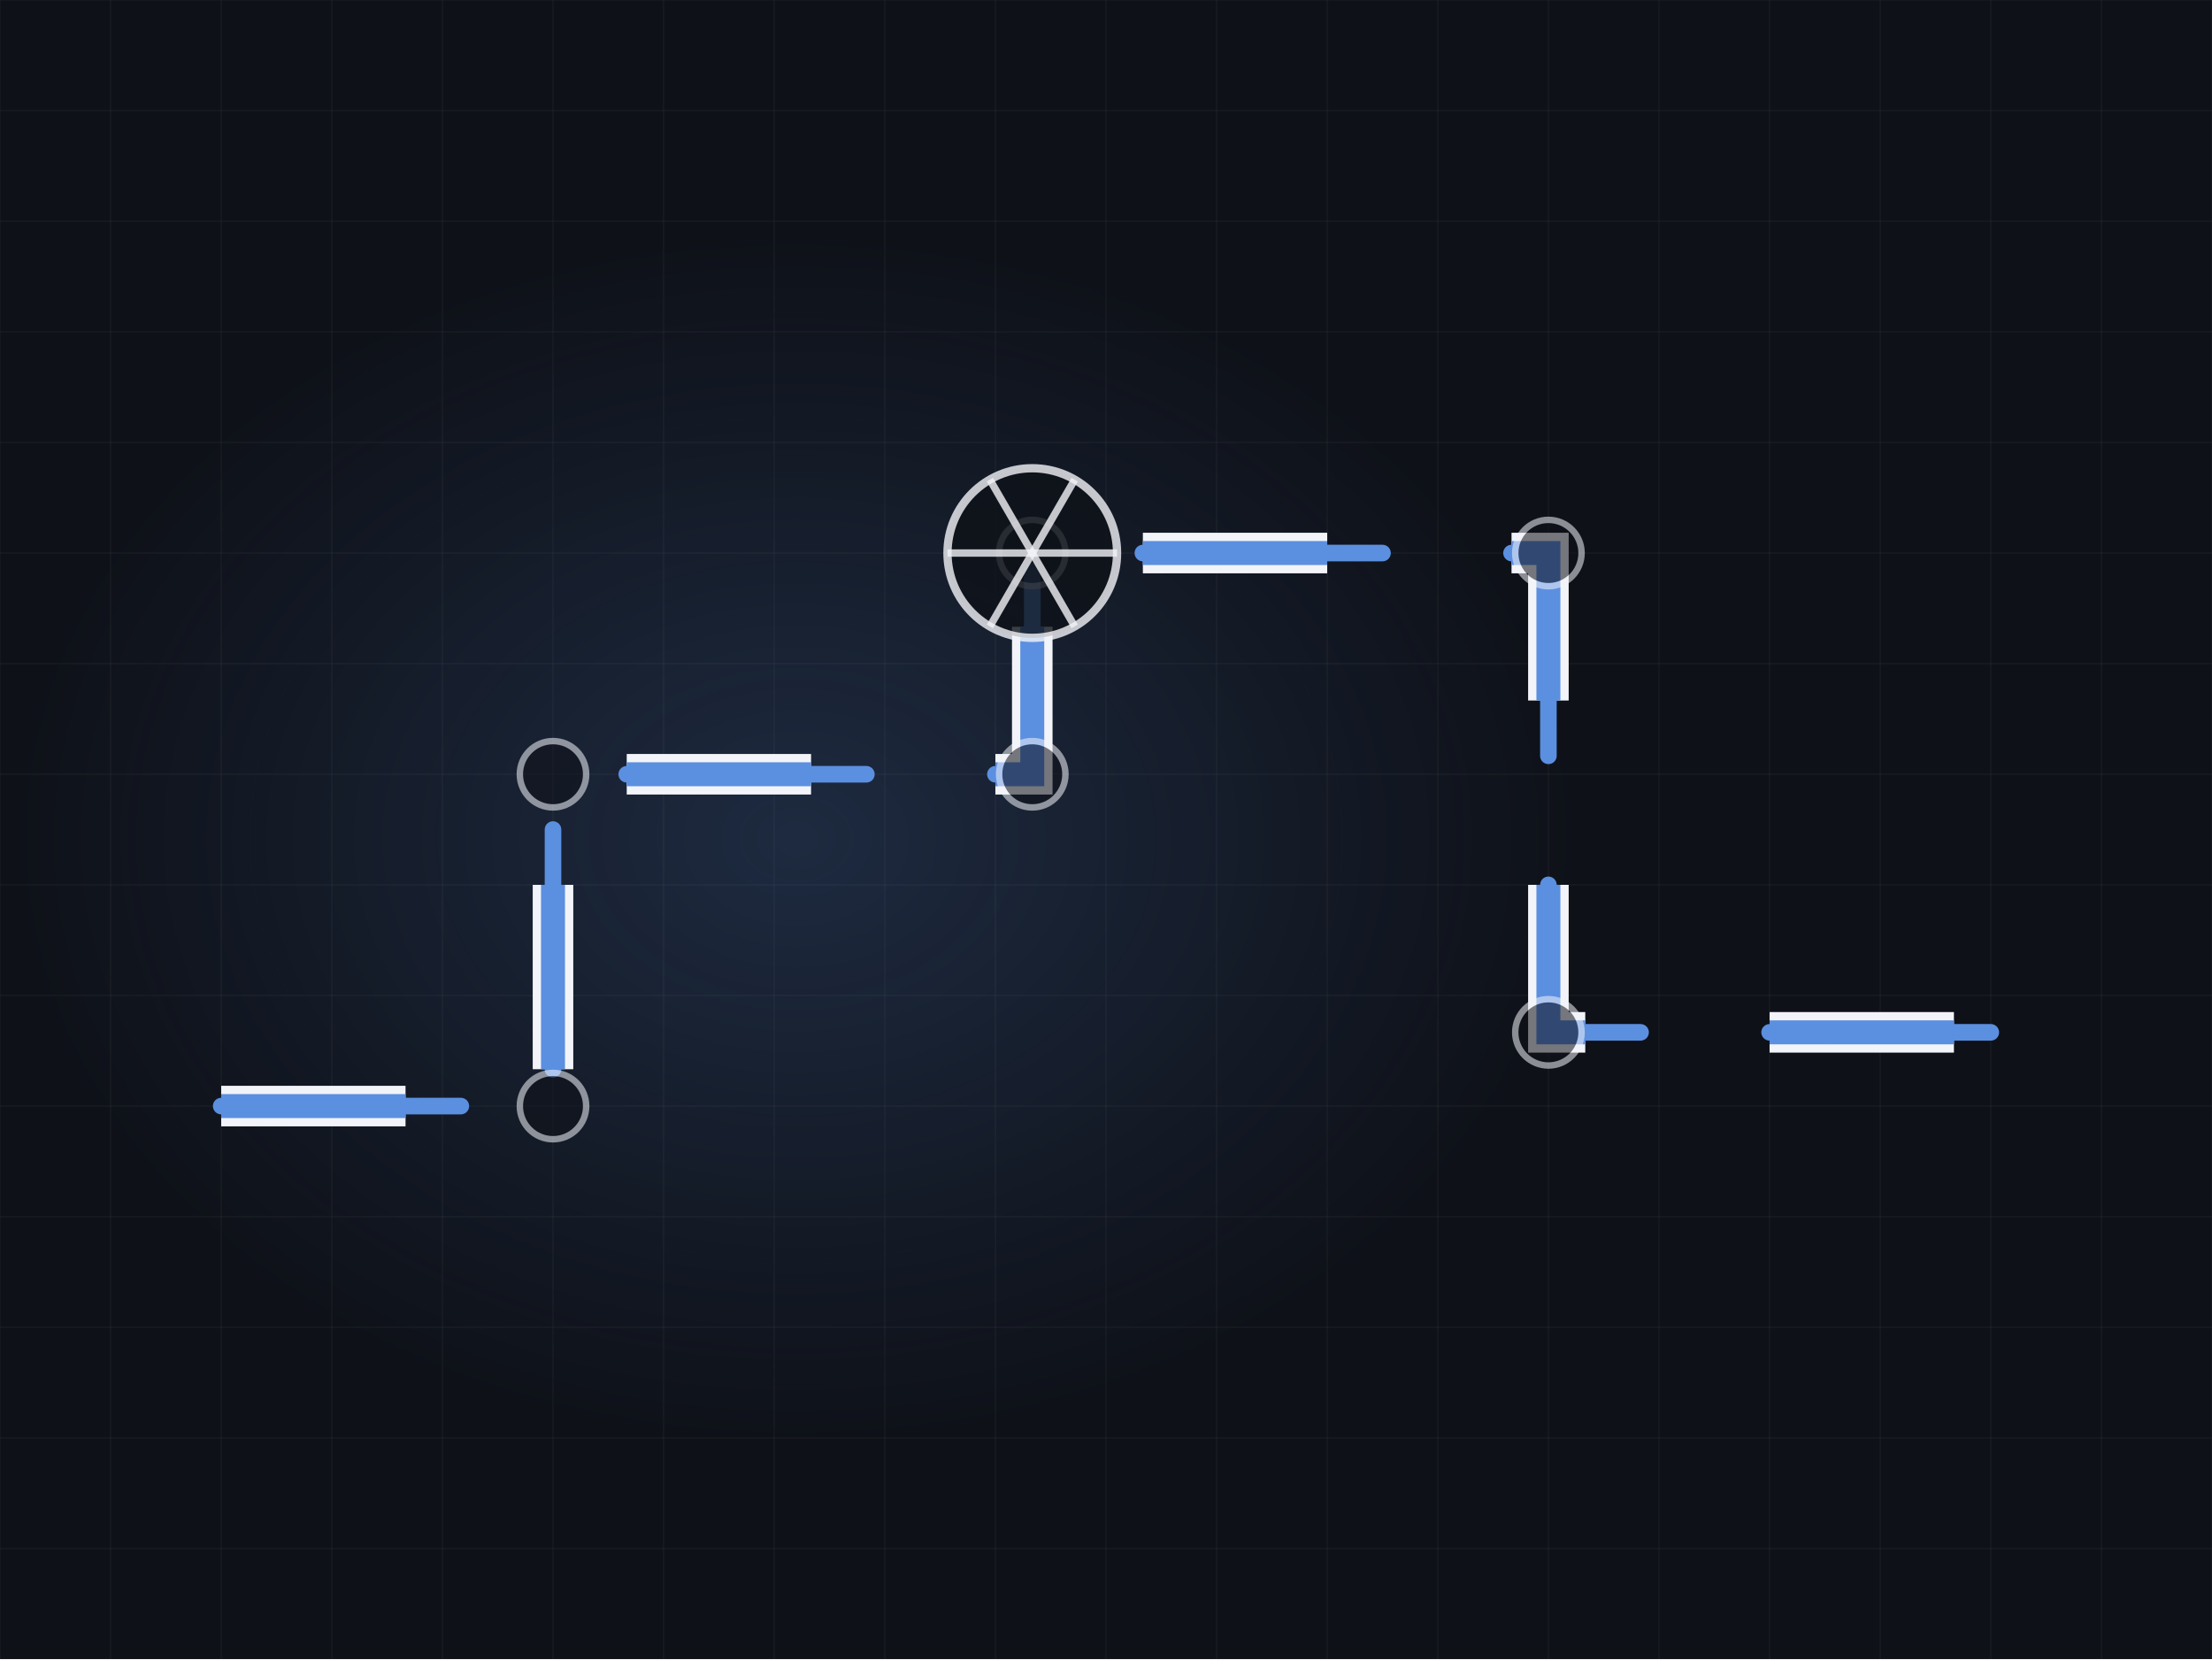
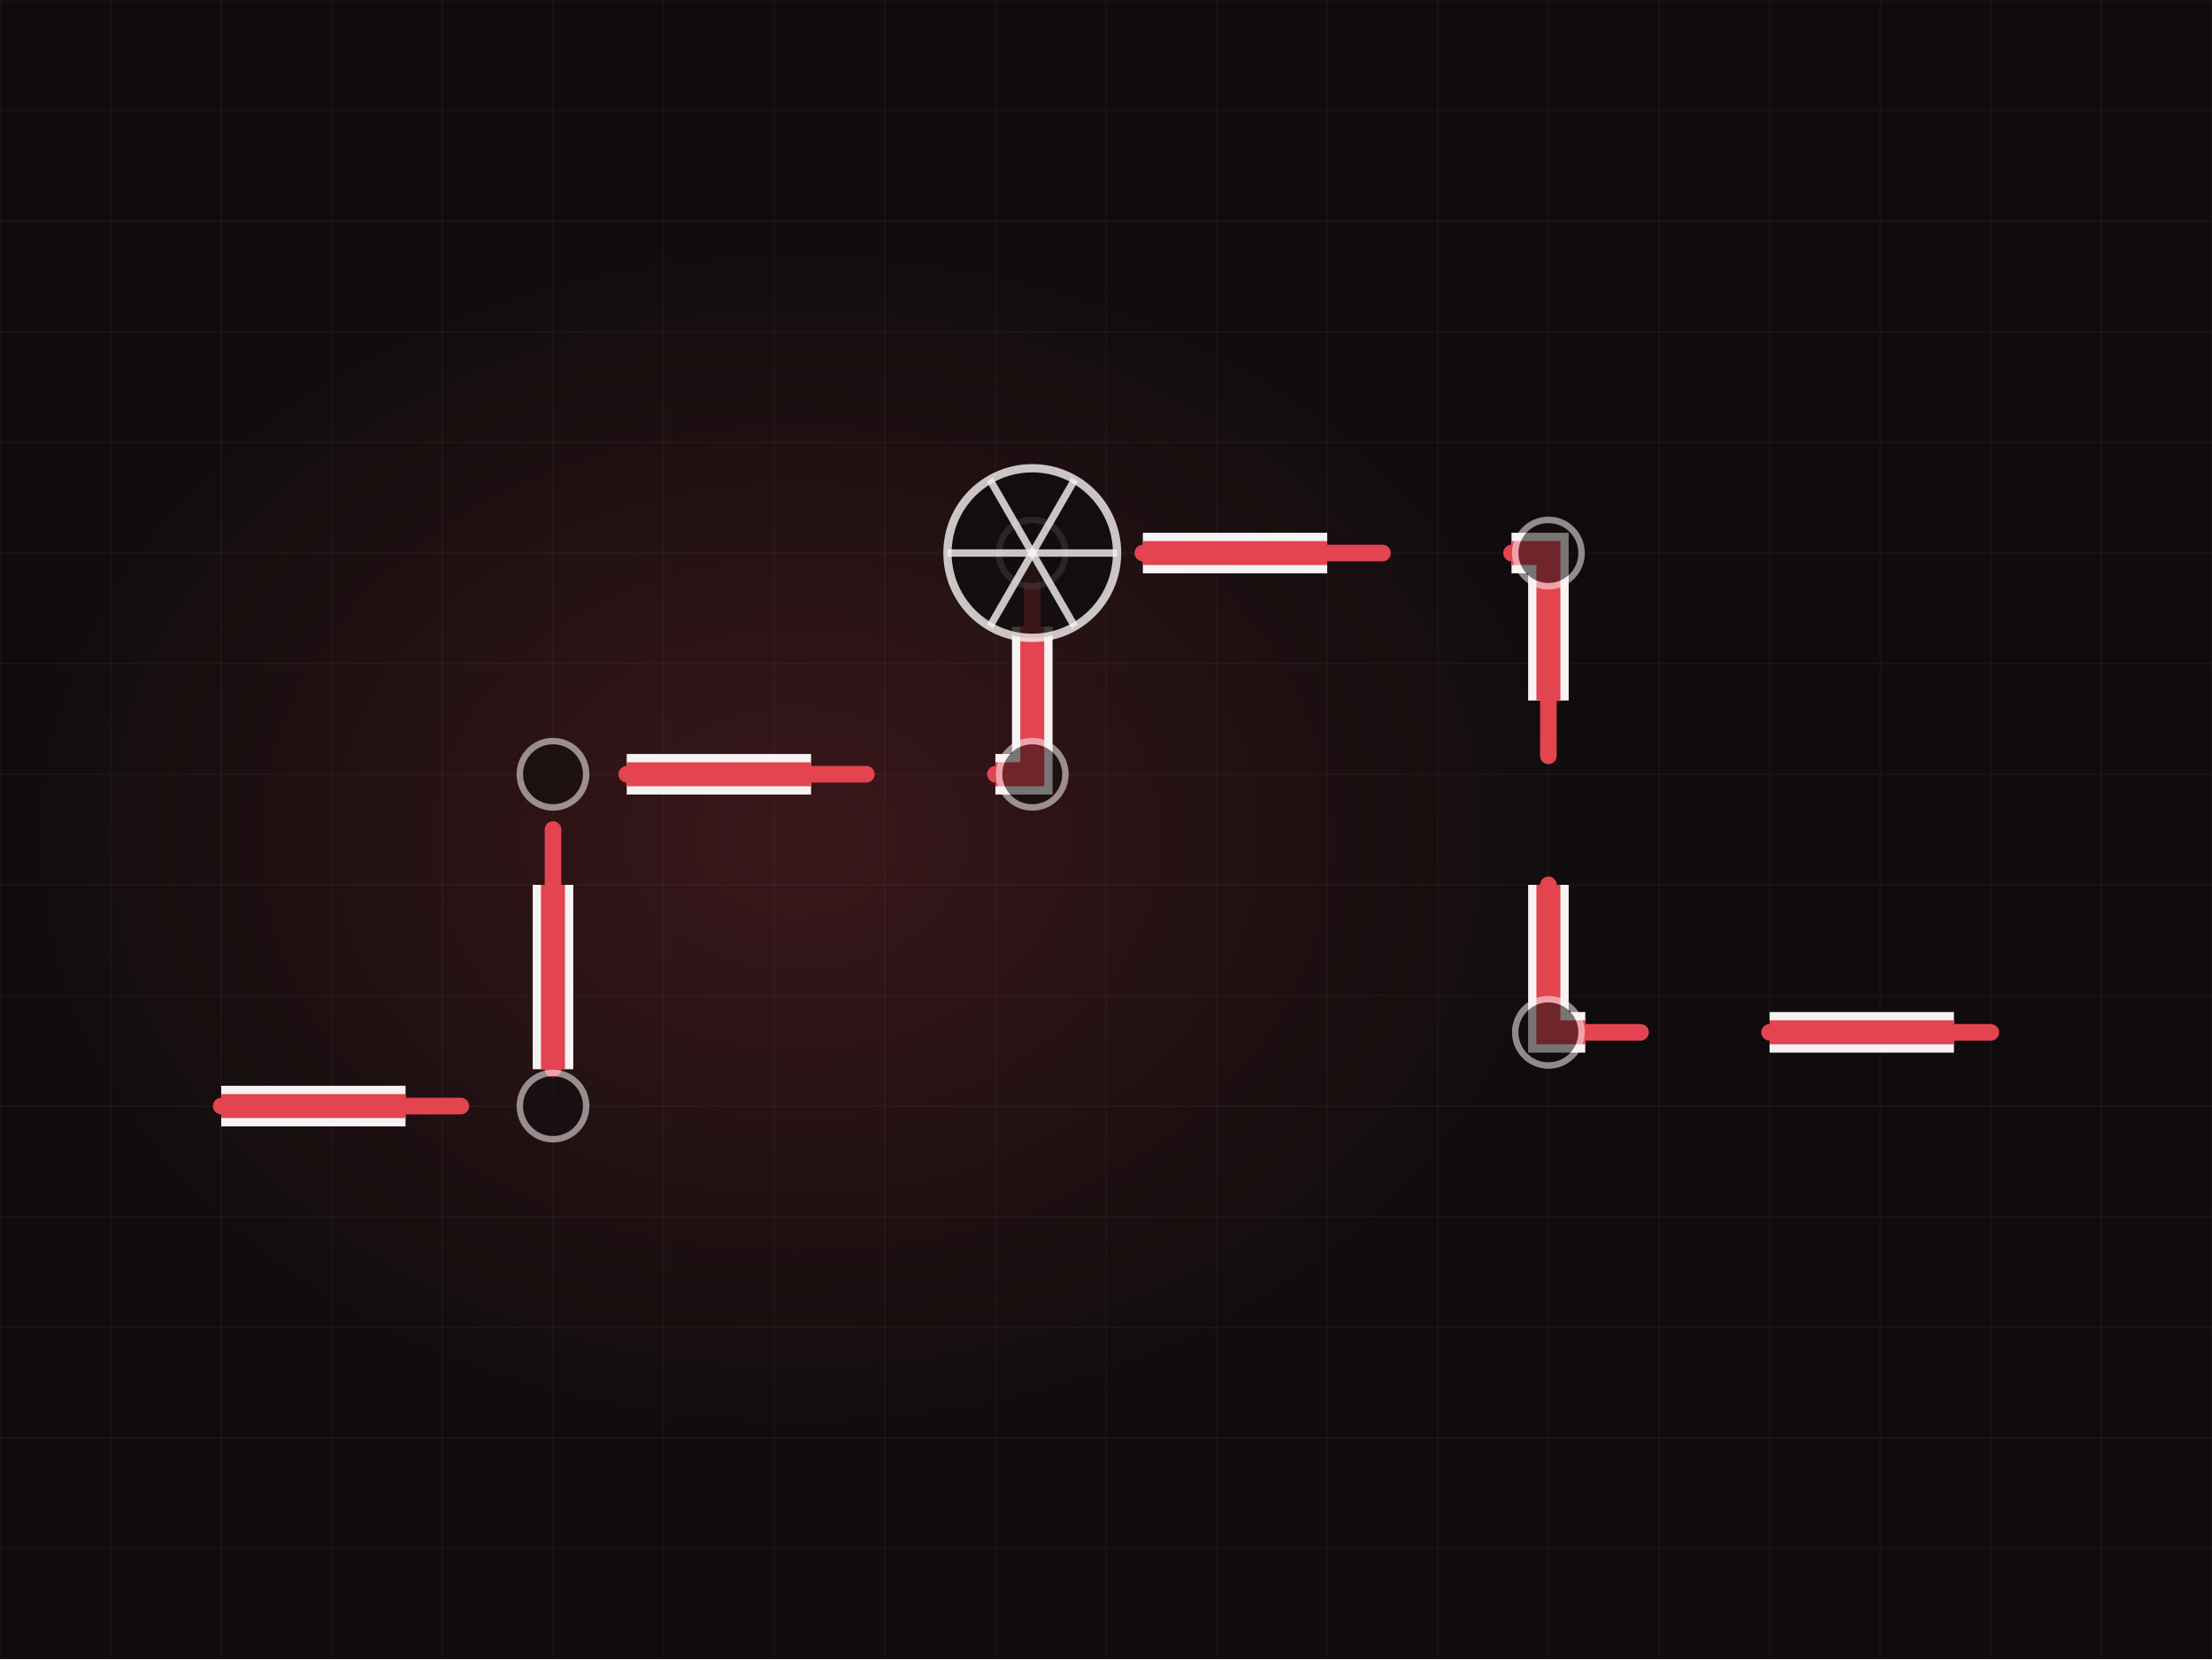
<svg xmlns="http://www.w3.org/2000/svg" viewBox="0 0 1200 900" width="1200" height="900" role="img" aria-label="Plumbing run">
  <defs>
    <radialGradient id="glow">
-       <stop offset="0%" stop-color="#5b8fe0" stop-opacity=".20" />
-       <stop offset="100%" stop-color="#5b8fe0" stop-opacity="0" />
+       <stop offset="0%" stop-color="#e44350" stop-opacity=".20" />
+       <stop offset="100%" stop-color="#e44350" stop-opacity="0" />
    </radialGradient>
  </defs>
  <style>.dw{stroke-dasharray:100;stroke-dashoffset:100;animation:dw 10.99s ease-in-out infinite}@keyframes dw{0%{stroke-dashoffset:100}24%{stroke-dashoffset:0}84%{stroke-dashoffset:0;opacity:1}95%{stroke-dashoffset:0;opacity:0}100%{stroke-dashoffset:100;opacity:0}}.cur{animation:fl 2.4s linear infinite}@keyframes fl{0%{stroke-dashoffset:200}100%{stroke-dashoffset:0}}.valve{animation:vv 10.99s ease-in-out infinite;transform-origin:560px 300px}@keyframes vv{0%,20%{transform:translate(560px,300px) rotate(0deg)}45%{transform:translate(560px,300px) rotate(150deg)}100%{transform:translate(560px,300px) rotate(150deg)}}.st{opacity:0;animation:stg 10.99s ease-in-out infinite}@keyframes stg{0%,12%{opacity:0;transform:scale(.7)}30%{opacity:1;transform:scale(1)}84%{opacity:1}95%,100%{opacity:0}}@media (prefers-reduced-motion: reduce){*{animation:none!important}.dw{stroke-dashoffset:0!important}[class]{opacity:1!important}}/*rest-state*/.dw{stroke-dashoffset:0;opacity:1}</style>
-   <rect width="1200" height="900" fill="#0e1118" />
-   <line x1="0" y1="0" x2="0" y2="900" stroke="#f2f4f9" stroke-width="1" opacity=".028" />
-   <line x1="60" y1="0" x2="60" y2="900" stroke="#f2f4f9" stroke-width="1" opacity=".028" />
-   <line x1="120" y1="0" x2="120" y2="900" stroke="#f2f4f9" stroke-width="1" opacity=".028" />
-   <line x1="180" y1="0" x2="180" y2="900" stroke="#f2f4f9" stroke-width="1" opacity=".028" />
-   <line x1="240" y1="0" x2="240" y2="900" stroke="#f2f4f9" stroke-width="1" opacity=".028" />
-   <line x1="300" y1="0" x2="300" y2="900" stroke="#f2f4f9" stroke-width="1" opacity=".028" />
-   <line x1="360" y1="0" x2="360" y2="900" stroke="#f2f4f9" stroke-width="1" opacity=".028" />
-   <line x1="420" y1="0" x2="420" y2="900" stroke="#f2f4f9" stroke-width="1" opacity=".028" />
-   <line x1="480" y1="0" x2="480" y2="900" stroke="#f2f4f9" stroke-width="1" opacity=".028" />
-   <line x1="540" y1="0" x2="540" y2="900" stroke="#f2f4f9" stroke-width="1" opacity=".028" />
-   <line x1="600" y1="0" x2="600" y2="900" stroke="#f2f4f9" stroke-width="1" opacity=".028" />
-   <line x1="660" y1="0" x2="660" y2="900" stroke="#f2f4f9" stroke-width="1" opacity=".028" />
-   <line x1="720" y1="0" x2="720" y2="900" stroke="#f2f4f9" stroke-width="1" opacity=".028" />
-   <line x1="780" y1="0" x2="780" y2="900" stroke="#f2f4f9" stroke-width="1" opacity=".028" />
-   <line x1="840" y1="0" x2="840" y2="900" stroke="#f2f4f9" stroke-width="1" opacity=".028" />
-   <line x1="900" y1="0" x2="900" y2="900" stroke="#f2f4f9" stroke-width="1" opacity=".028" />
-   <line x1="960" y1="0" x2="960" y2="900" stroke="#f2f4f9" stroke-width="1" opacity=".028" />
-   <line x1="1020" y1="0" x2="1020" y2="900" stroke="#f2f4f9" stroke-width="1" opacity=".028" />
-   <line x1="1080" y1="0" x2="1080" y2="900" stroke="#f2f4f9" stroke-width="1" opacity=".028" />
-   <line x1="1140" y1="0" x2="1140" y2="900" stroke="#f2f4f9" stroke-width="1" opacity=".028" />
-   <line x1="1200" y1="0" x2="1200" y2="900" stroke="#f2f4f9" stroke-width="1" opacity=".028" />
-   <line x1="0" y1="0" x2="1200" y2="0" stroke="#f2f4f9" stroke-width="1" opacity=".028" />
-   <line x1="0" y1="60" x2="1200" y2="60" stroke="#f2f4f9" stroke-width="1" opacity=".028" />
-   <line x1="0" y1="120" x2="1200" y2="120" stroke="#f2f4f9" stroke-width="1" opacity=".028" />
-   <line x1="0" y1="180" x2="1200" y2="180" stroke="#f2f4f9" stroke-width="1" opacity=".028" />
-   <line x1="0" y1="240" x2="1200" y2="240" stroke="#f2f4f9" stroke-width="1" opacity=".028" />
-   <line x1="0" y1="300" x2="1200" y2="300" stroke="#f2f4f9" stroke-width="1" opacity=".028" />
-   <line x1="0" y1="360" x2="1200" y2="360" stroke="#f2f4f9" stroke-width="1" opacity=".028" />
-   <line x1="0" y1="420" x2="1200" y2="420" stroke="#f2f4f9" stroke-width="1" opacity=".028" />
-   <line x1="0" y1="480" x2="1200" y2="480" stroke="#f2f4f9" stroke-width="1" opacity=".028" />
-   <line x1="0" y1="540" x2="1200" y2="540" stroke="#f2f4f9" stroke-width="1" opacity=".028" />
-   <line x1="0" y1="600" x2="1200" y2="600" stroke="#f2f4f9" stroke-width="1" opacity=".028" />
-   <line x1="0" y1="660" x2="1200" y2="660" stroke="#f2f4f9" stroke-width="1" opacity=".028" />
-   <line x1="0" y1="720" x2="1200" y2="720" stroke="#f2f4f9" stroke-width="1" opacity=".028" />
-   <line x1="0" y1="780" x2="1200" y2="780" stroke="#f2f4f9" stroke-width="1" opacity=".028" />
-   <line x1="0" y1="840" x2="1200" y2="840" stroke="#f2f4f9" stroke-width="1" opacity=".028" />
-   <line x1="0" y1="900" x2="1200" y2="900" stroke="#f2f4f9" stroke-width="1" opacity=".028" />
+   <rect width="1200" height="900" fill="#100c0d" />
+   <line x1="0" y1="0" x2="0" y2="900" stroke="#f7f3f3" stroke-width="1" opacity=".028" />
+   <line x1="60" y1="0" x2="60" y2="900" stroke="#f7f3f3" stroke-width="1" opacity=".028" />
+   <line x1="120" y1="0" x2="120" y2="900" stroke="#f7f3f3" stroke-width="1" opacity=".028" />
+   <line x1="180" y1="0" x2="180" y2="900" stroke="#f7f3f3" stroke-width="1" opacity=".028" />
+   <line x1="240" y1="0" x2="240" y2="900" stroke="#f7f3f3" stroke-width="1" opacity=".028" />
+   <line x1="300" y1="0" x2="300" y2="900" stroke="#f7f3f3" stroke-width="1" opacity=".028" />
+   <line x1="360" y1="0" x2="360" y2="900" stroke="#f7f3f3" stroke-width="1" opacity=".028" />
+   <line x1="420" y1="0" x2="420" y2="900" stroke="#f7f3f3" stroke-width="1" opacity=".028" />
+   <line x1="480" y1="0" x2="480" y2="900" stroke="#f7f3f3" stroke-width="1" opacity=".028" />
+   <line x1="540" y1="0" x2="540" y2="900" stroke="#f7f3f3" stroke-width="1" opacity=".028" />
+   <line x1="600" y1="0" x2="600" y2="900" stroke="#f7f3f3" stroke-width="1" opacity=".028" />
+   <line x1="660" y1="0" x2="660" y2="900" stroke="#f7f3f3" stroke-width="1" opacity=".028" />
+   <line x1="720" y1="0" x2="720" y2="900" stroke="#f7f3f3" stroke-width="1" opacity=".028" />
+   <line x1="780" y1="0" x2="780" y2="900" stroke="#f7f3f3" stroke-width="1" opacity=".028" />
+   <line x1="840" y1="0" x2="840" y2="900" stroke="#f7f3f3" stroke-width="1" opacity=".028" />
+   <line x1="900" y1="0" x2="900" y2="900" stroke="#f7f3f3" stroke-width="1" opacity=".028" />
+   <line x1="960" y1="0" x2="960" y2="900" stroke="#f7f3f3" stroke-width="1" opacity=".028" />
+   <line x1="1020" y1="0" x2="1020" y2="900" stroke="#f7f3f3" stroke-width="1" opacity=".028" />
+   <line x1="1080" y1="0" x2="1080" y2="900" stroke="#f7f3f3" stroke-width="1" opacity=".028" />
+   <line x1="1140" y1="0" x2="1140" y2="900" stroke="#f7f3f3" stroke-width="1" opacity=".028" />
+   <line x1="1200" y1="0" x2="1200" y2="900" stroke="#f7f3f3" stroke-width="1" opacity=".028" />
+   <line x1="0" y1="0" x2="1200" y2="0" stroke="#f7f3f3" stroke-width="1" opacity=".028" />
+   <line x1="0" y1="60" x2="1200" y2="60" stroke="#f7f3f3" stroke-width="1" opacity=".028" />
+   <line x1="0" y1="120" x2="1200" y2="120" stroke="#f7f3f3" stroke-width="1" opacity=".028" />
+   <line x1="0" y1="180" x2="1200" y2="180" stroke="#f7f3f3" stroke-width="1" opacity=".028" />
+   <line x1="0" y1="240" x2="1200" y2="240" stroke="#f7f3f3" stroke-width="1" opacity=".028" />
+   <line x1="0" y1="300" x2="1200" y2="300" stroke="#f7f3f3" stroke-width="1" opacity=".028" />
+   <line x1="0" y1="360" x2="1200" y2="360" stroke="#f7f3f3" stroke-width="1" opacity=".028" />
+   <line x1="0" y1="420" x2="1200" y2="420" stroke="#f7f3f3" stroke-width="1" opacity=".028" />
+   <line x1="0" y1="480" x2="1200" y2="480" stroke="#f7f3f3" stroke-width="1" opacity=".028" />
+   <line x1="0" y1="540" x2="1200" y2="540" stroke="#f7f3f3" stroke-width="1" opacity=".028" />
+   <line x1="0" y1="600" x2="1200" y2="600" stroke="#f7f3f3" stroke-width="1" opacity=".028" />
+   <line x1="0" y1="660" x2="1200" y2="660" stroke="#f7f3f3" stroke-width="1" opacity=".028" />
+   <line x1="0" y1="720" x2="1200" y2="720" stroke="#f7f3f3" stroke-width="1" opacity=".028" />
+   <line x1="0" y1="780" x2="1200" y2="780" stroke="#f7f3f3" stroke-width="1" opacity=".028" />
+   <line x1="0" y1="840" x2="1200" y2="840" stroke="#f7f3f3" stroke-width="1" opacity=".028" />
+   <line x1="0" y1="900" x2="1200" y2="900" stroke="#f7f3f3" stroke-width="1" opacity=".028" />
  <ellipse cx="432" cy="455" rx="430" ry="330" fill="url(#glow)" />
-   <path class="dw" d="M120,600 L300,600 L300,420 L560,420 L560,300 L840,300 L840,560 L1080,560" pathLength="100" stroke="#f2f4f9" stroke-width="22" opacity=".30" fill="none" style="animation-delay:0s" />
-   <path class="dw" d="M120,600 L300,600 L300,420 L560,420 L560,300 L840,300 L840,560 L1080,560" pathLength="100" stroke="#5b8fe0" stroke-width="13" opacity=".42" fill="none" style="animation-delay:.25s" />
-   <path class="cur" d="M120,600 L300,600 L300,420 L560,420 L560,300 L840,300 L840,560 L1080,560" fill="none" stroke="#5b8fe0" stroke-width="9" stroke-dasharray="30 70" stroke-linecap="round" />
-   <circle cx="300" cy="600" r="18" fill="#0e1118" stroke="#f2f4f9" stroke-width="3.5" opacity=".55" />
-   <circle cx="300" cy="420" r="18" fill="#0e1118" stroke="#f2f4f9" stroke-width="3.5" opacity=".55" />
-   <circle cx="560" cy="420" r="18" fill="#0e1118" stroke="#f2f4f9" stroke-width="3.5" opacity=".55" />
-   <circle cx="560" cy="300" r="18" fill="#0e1118" stroke="#f2f4f9" stroke-width="3.5" opacity=".55" />
-   <circle cx="840" cy="300" r="18" fill="#0e1118" stroke="#f2f4f9" stroke-width="3.5" opacity=".55" />
-   <circle cx="840" cy="560" r="18" fill="#0e1118" stroke="#f2f4f9" stroke-width="3.5" opacity=".55" />
+   <path class="dw" d="M120,600 L300,600 L300,420 L560,420 L560,300 L840,300 L840,560 L1080,560" pathLength="100" stroke="#f7f3f3" stroke-width="22" opacity=".30" fill="none" style="animation-delay:0s" />
+   <path class="dw" d="M120,600 L300,600 L300,420 L560,420 L560,300 L840,300 L840,560 L1080,560" pathLength="100" stroke="#e44350" stroke-width="13" opacity=".42" fill="none" style="animation-delay:.25s" />
+   <path class="cur" d="M120,600 L300,600 L300,420 L560,420 L560,300 L840,300 L840,560 L1080,560" fill="none" stroke="#e44350" stroke-width="9" stroke-dasharray="30 70" stroke-linecap="round" />
+   <circle cx="300" cy="600" r="18" fill="#100c0d" stroke="#f7f3f3" stroke-width="3.5" opacity=".55" />
+   <circle cx="300" cy="420" r="18" fill="#100c0d" stroke="#f7f3f3" stroke-width="3.5" opacity=".55" />
+   <circle cx="560" cy="420" r="18" fill="#100c0d" stroke="#f7f3f3" stroke-width="3.5" opacity=".55" />
+   <circle cx="560" cy="300" r="18" fill="#100c0d" stroke="#f7f3f3" stroke-width="3.5" opacity=".55" />
+   <circle cx="840" cy="300" r="18" fill="#100c0d" stroke="#f7f3f3" stroke-width="3.5" opacity=".55" />
+   <circle cx="840" cy="560" r="18" fill="#100c0d" stroke="#f7f3f3" stroke-width="3.5" opacity=".55" />
  <g class="valve" transform="translate(560,300)">
-     <circle r="46" fill="#0e1118" opacity=".8" />
-     <circle r="46" fill="none" stroke="#f2f4f9" stroke-width="4.5" opacity=".8" />
-     <line x1="0" y1="0" x2="46.0" y2="0.0" stroke="#f2f4f9" stroke-width="4" opacity=".8" />
-     <line x1="0" y1="0" x2="23.0" y2="39.8" stroke="#f2f4f9" stroke-width="4" opacity=".8" />
-     <line x1="0" y1="0" x2="-23.0" y2="39.8" stroke="#f2f4f9" stroke-width="4" opacity=".8" />
-     <line x1="0" y1="0" x2="-46.0" y2="0.0" stroke="#f2f4f9" stroke-width="4" opacity=".8" />
-     <line x1="0" y1="0" x2="-23.0" y2="-39.8" stroke="#f2f4f9" stroke-width="4" opacity=".8" />
-     <line x1="0" y1="0" x2="23.0" y2="-39.8" stroke="#f2f4f9" stroke-width="4" opacity=".8" />
+     <circle r="46" fill="#100c0d" opacity=".8" />
+     <circle r="46" fill="none" stroke="#f7f3f3" stroke-width="4.5" opacity=".8" />
+     <line x1="0" y1="0" x2="46.0" y2="0.0" stroke="#f7f3f3" stroke-width="4" opacity=".8" />
+     <line x1="0" y1="0" x2="23.0" y2="39.8" stroke="#f7f3f3" stroke-width="4" opacity=".8" />
+     <line x1="0" y1="0" x2="-23.0" y2="39.8" stroke="#f7f3f3" stroke-width="4" opacity=".8" />
+     <line x1="0" y1="0" x2="-46.0" y2="0.0" stroke="#f7f3f3" stroke-width="4" opacity=".8" />
+     <line x1="0" y1="0" x2="-23.0" y2="-39.8" stroke="#f7f3f3" stroke-width="4" opacity=".8" />
+     <line x1="0" y1="0" x2="23.0" y2="-39.8" stroke="#f7f3f3" stroke-width="4" opacity=".8" />
  </g>
</svg>
